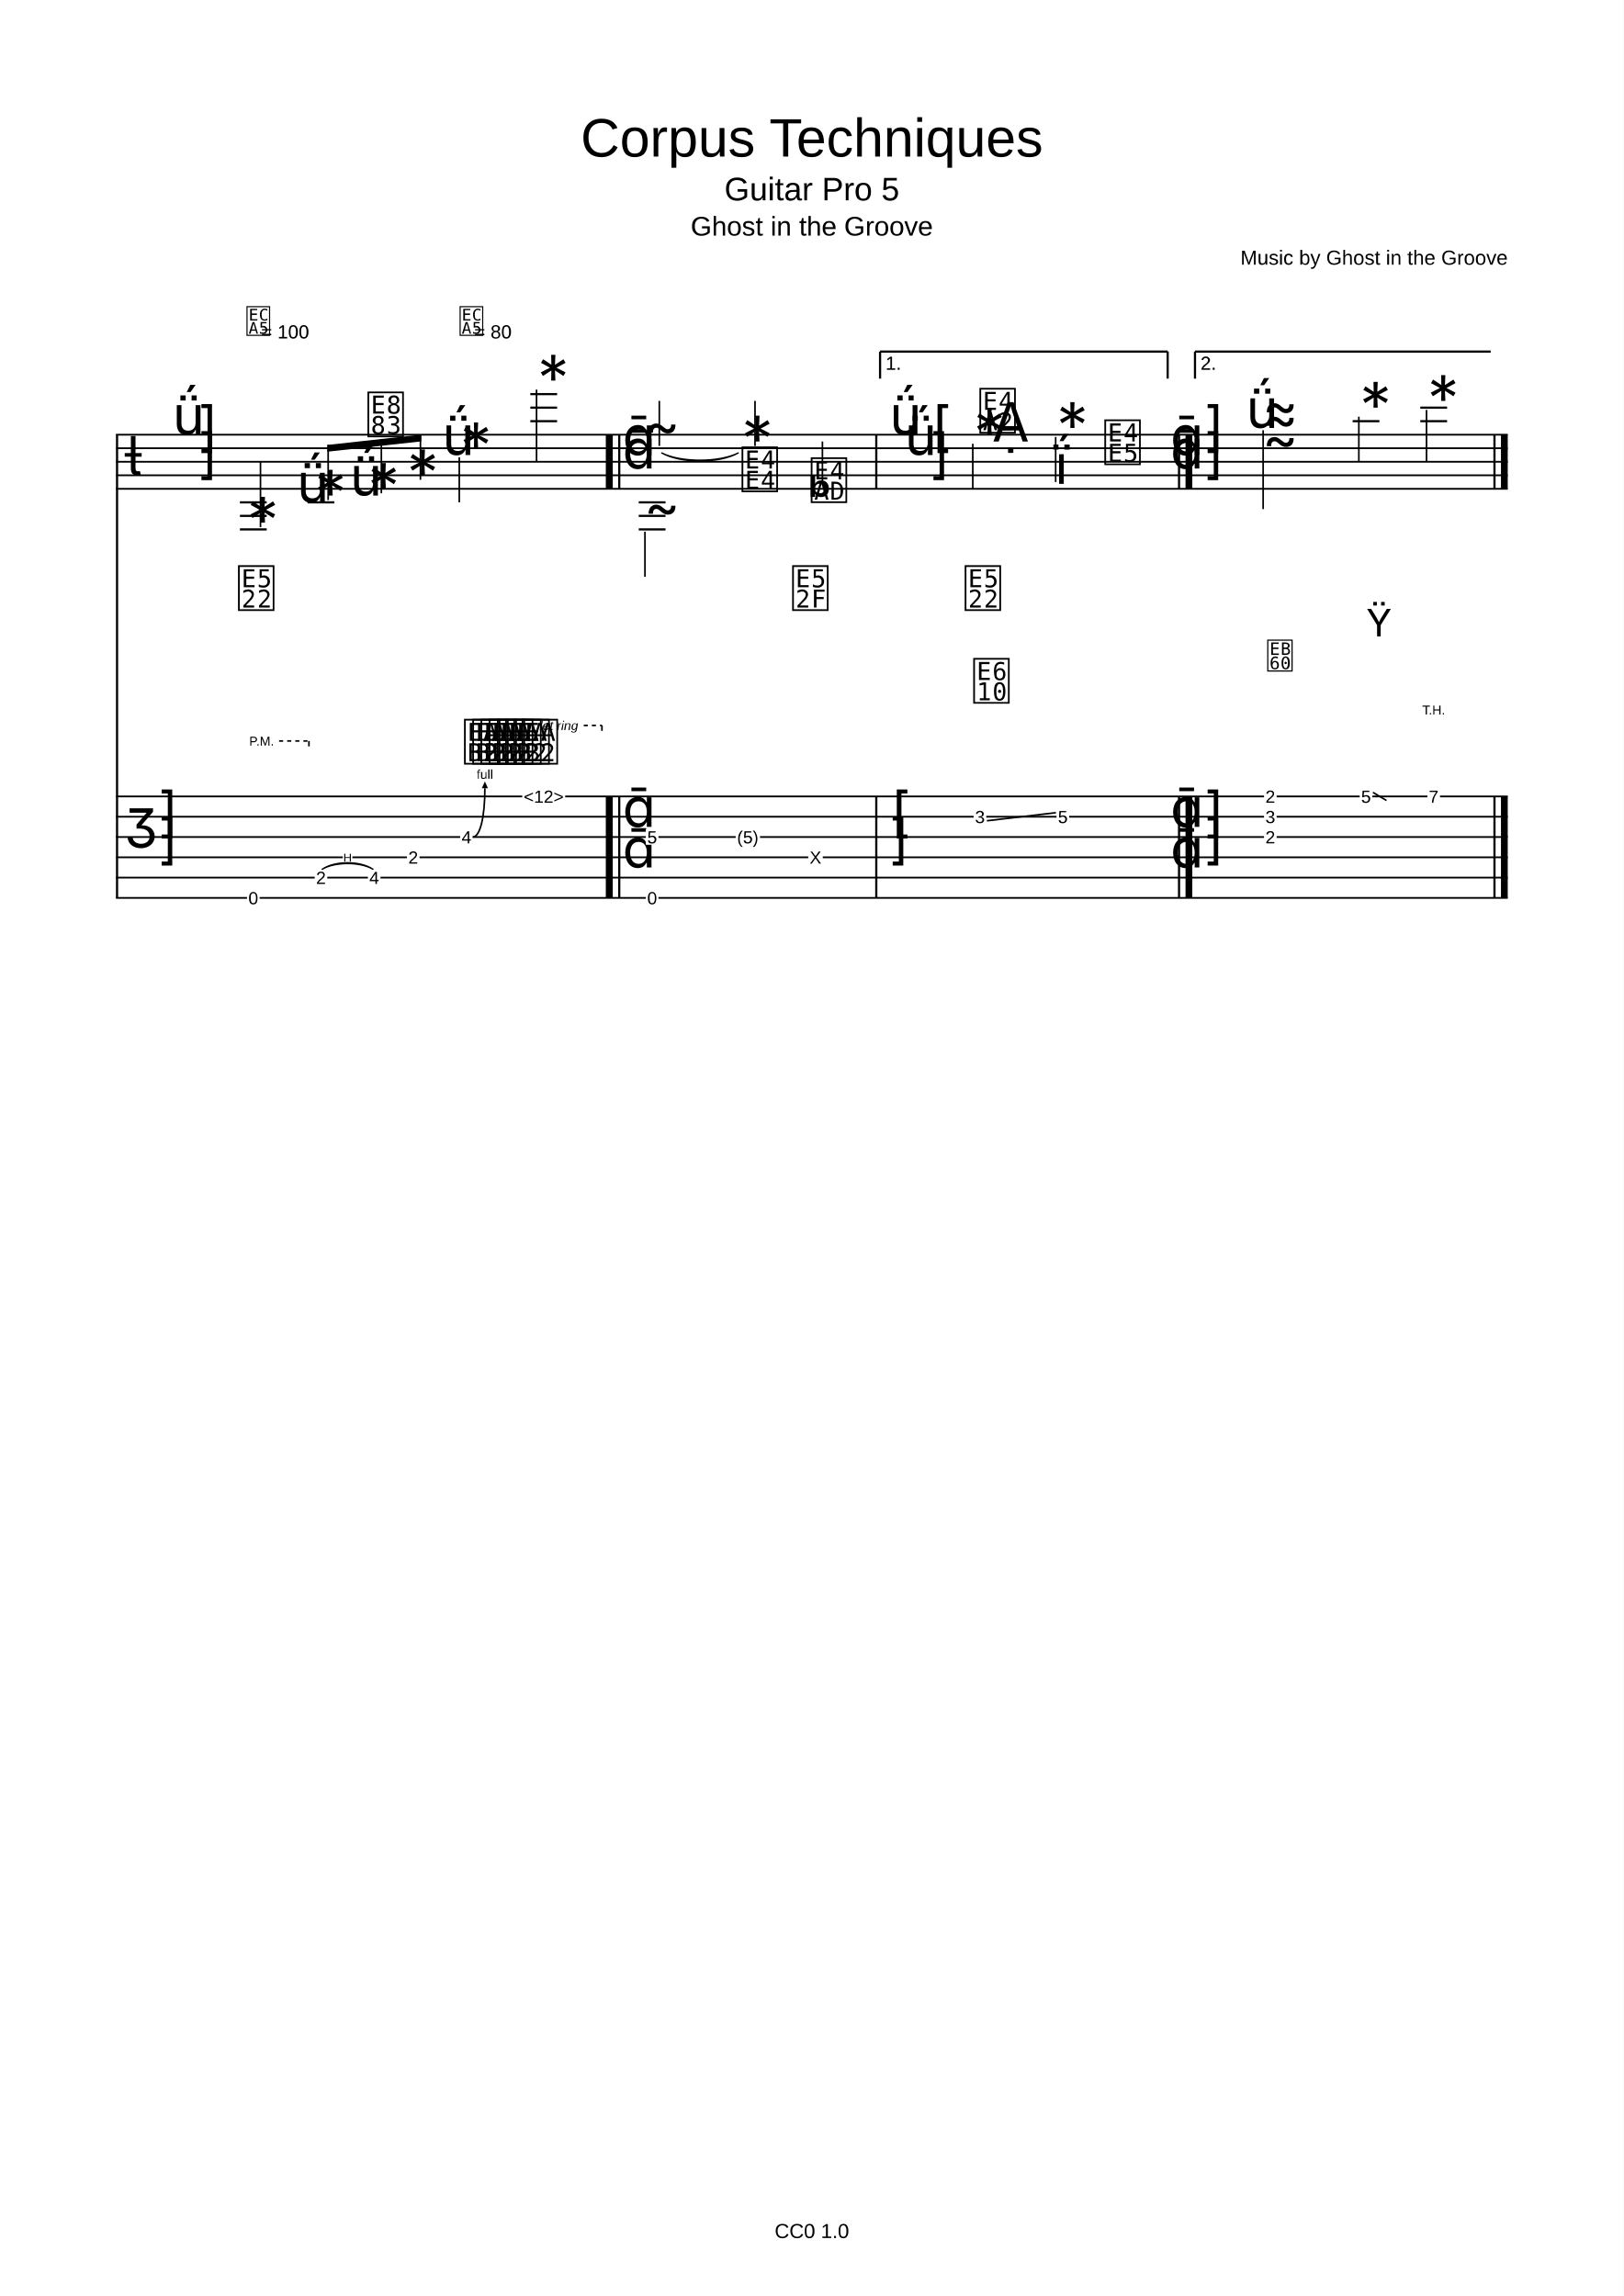
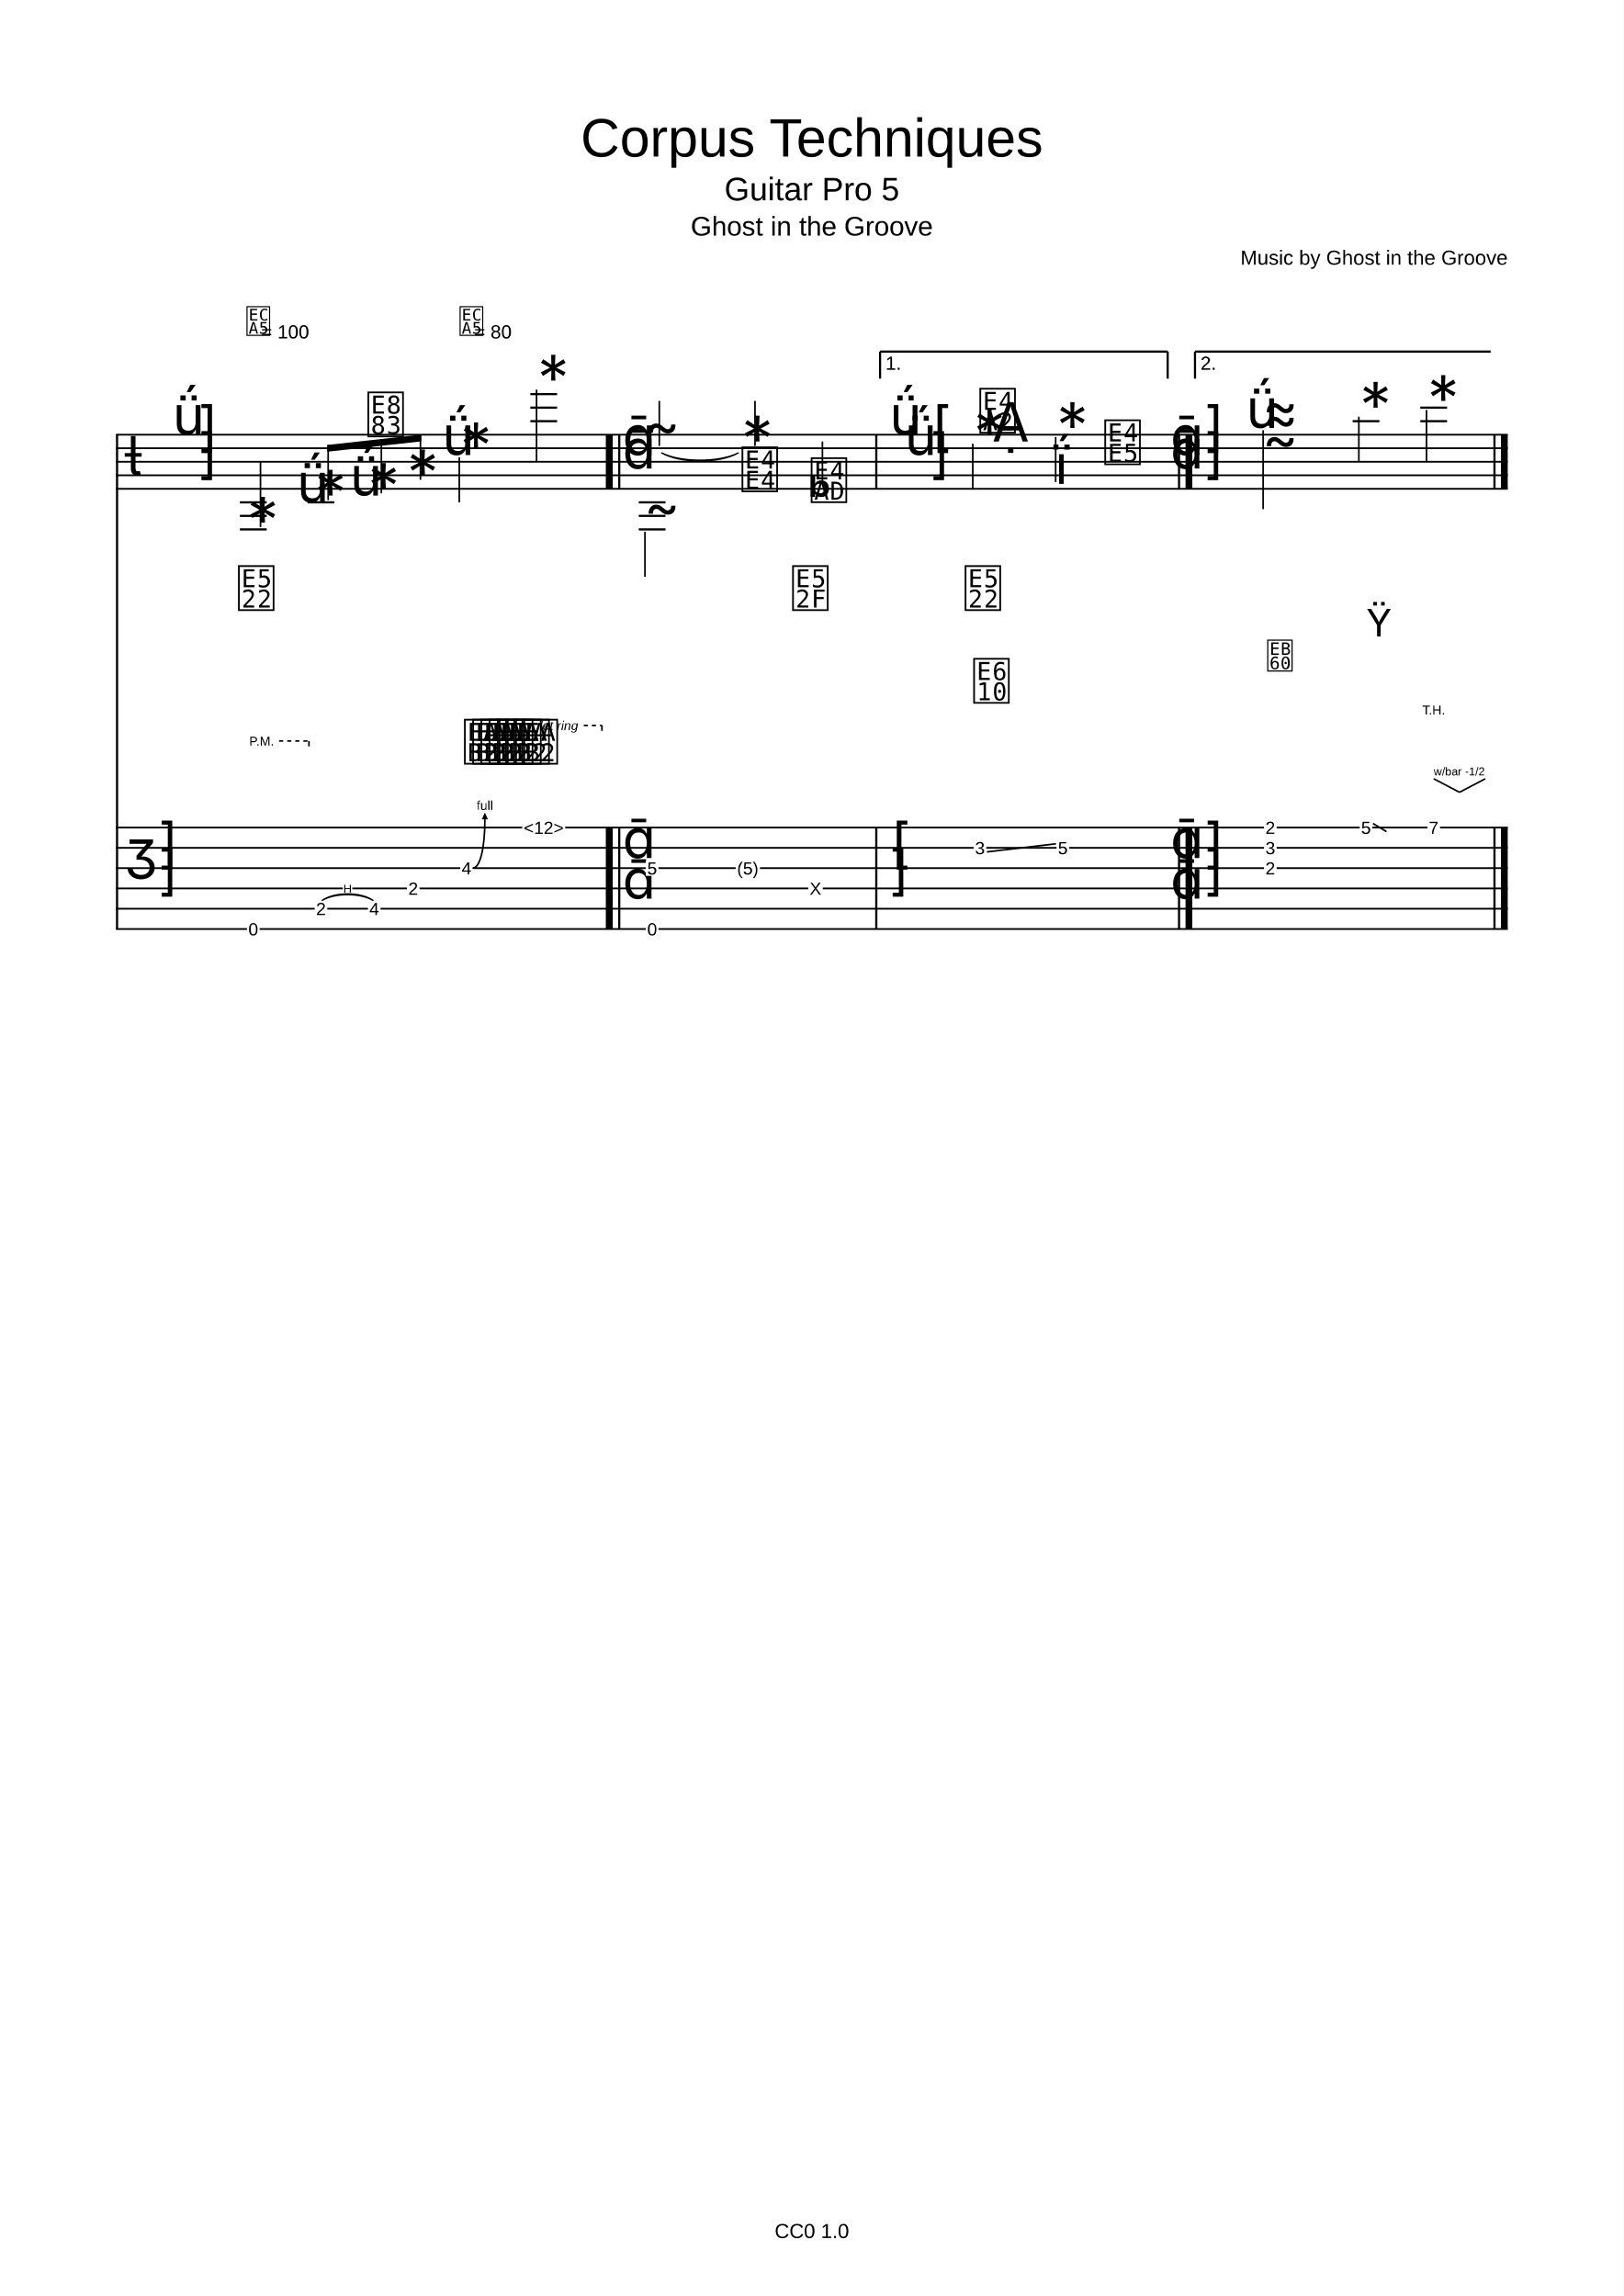
<svg xmlns="http://www.w3.org/2000/svg" width="1200" height="1697.143" viewBox="0 0 120 169.714">
  <style>@font-face{font-family:"Bravura";src:url("Bravura.otf")}text{font-family:"Bravura";font-size:4px}text.t{font-family:Arial,Helvetica,sans-serif}</style>
  <rect x="0" y="0" width="120" height="169.714" fill="white" />
  <g fill="black" stroke="black">
    <line class="staffLine" x1="8.571" y1="32.132" x2="111.429" y2="32.132" stroke-width="0.13" />
    <line class="staffLine" x1="8.571" y1="33.132" x2="111.429" y2="33.132" stroke-width="0.13" />
    <line class="staffLine" x1="8.571" y1="34.132" x2="111.429" y2="34.132" stroke-width="0.13" />
    <line class="staffLine" x1="8.571" y1="35.132" x2="111.429" y2="35.132" stroke-width="0.13" />
    <line class="staffLine" x1="8.571" y1="36.132" x2="111.429" y2="36.132" stroke-width="0.13" />
    <line class="ledgerLine" x1="17.731" y1="37.132" x2="19.711" y2="37.132" stroke-width="0.16" />
    <line class="ledgerLine" x1="17.731" y1="38.132" x2="19.711" y2="38.132" stroke-width="0.16" />
    <line class="ledgerLine" x1="17.731" y1="39.132" x2="19.711" y2="39.132" stroke-width="0.16" />
    <line class="stem" x1="19.251" y1="38.964" x2="19.251" y2="34.132" stroke-width="0.12" />
    <line class="ledgerLine" x1="22.733" y1="37.132" x2="24.713" y2="37.132" stroke-width="0.16" />
    <line class="stem" x1="33.943" y1="33.8" x2="33.943" y2="37.132" stroke-width="0.12" />
    <line class="ledgerLine" x1="39.193" y1="31.132" x2="41.173" y2="31.132" stroke-width="0.16" />
    <line class="ledgerLine" x1="39.193" y1="30.132" x2="41.173" y2="30.132" stroke-width="0.16" />
    <line class="ledgerLine" x1="39.193" y1="29.132" x2="41.173" y2="29.132" stroke-width="0.16" />
    <line class="stem" x1="39.653" y1="28.8" x2="39.653" y2="34.132" stroke-width="0.12" />
    <line class="stem" x1="24.253" y1="36.964" x2="24.253" y2="32.882" stroke-width="0.12" />
    <line class="stem" x1="28.184" y1="36.464" x2="28.184" y2="32.45" stroke-width="0.12" />
    <line class="stem" x1="31.072" y1="35.464" x2="31.072" y2="32.132" stroke-width="0.12" />
    <line class="barline" x1="44.866" y1="32.132" x2="44.866" y2="36.132" stroke-width="0.16" />
    <line class="barline" x1="45.036" y1="32.132" x2="45.036" y2="36.132" stroke-width="0.5" />
    <line class="barline" x1="45.766" y1="32.132" x2="45.766" y2="36.132" stroke-width="0.16" />
    <line class="stem" x1="48.726" y1="32.964" x2="48.726" y2="29.632" stroke-width="0.12" />
    <line class="stem" x1="55.799" y1="32.964" x2="55.799" y2="29.632" stroke-width="0.12" />
    <line class="stem" x1="60.781" y1="35.688" x2="60.781" y2="32.632" stroke-width="0.12" />
    <line class="ledgerLine" x1="47.206" y1="37.132" x2="49.186" y2="37.132" stroke-width="0.16" />
    <line class="ledgerLine" x1="47.206" y1="38.132" x2="49.186" y2="38.132" stroke-width="0.16" />
    <line class="ledgerLine" x1="47.206" y1="39.132" x2="49.186" y2="39.132" stroke-width="0.16" />
    <line class="stem" x1="47.666" y1="39.3" x2="47.666" y2="42.632" stroke-width="0.12" />
    <line class="barline" x1="64.762" y1="32.132" x2="64.762" y2="36.132" stroke-width="0.16" />
    <line class="stem" x1="71.894" y1="32.8" x2="71.894" y2="36.132" stroke-width="0.12" />
    <line class="stem" x1="78.019" y1="32.3" x2="78.019" y2="35.632" stroke-width="0.12" />
    <line class="barline" x1="87.137" y1="32.132" x2="87.137" y2="36.132" stroke-width="0.16" />
    <line class="barline" x1="87.867" y1="32.132" x2="87.867" y2="36.132" stroke-width="0.5" />
    <line class="stem" x1="93.353" y1="31.8" x2="93.353" y2="37.632" stroke-width="0.12" />
    <line class="ledgerLine" x1="99.966" y1="31.132" x2="101.946" y2="31.132" stroke-width="0.16" />
    <line class="stem" x1="100.426" y1="30.8" x2="100.426" y2="34.132" stroke-width="0.12" />
    <line class="ledgerLine" x1="104.967" y1="31.132" x2="106.947" y2="31.132" stroke-width="0.16" />
    <line class="ledgerLine" x1="104.967" y1="30.132" x2="106.947" y2="30.132" stroke-width="0.16" />
    <line class="stem" x1="105.427" y1="30.3" x2="105.427" y2="34.132" stroke-width="0.12" />
    <line class="barline" x1="110.449" y1="32.132" x2="110.449" y2="36.132" stroke-width="0.16" />
    <line class="barline" x1="111.179" y1="32.132" x2="111.179" y2="36.132" stroke-width="0.5" />
-     <line class="staffLine" x1="8.571" y1="58.87" x2="111.429" y2="58.87" stroke-width="0.13" />
-     <line class="staffLine" x1="8.571" y1="60.37" x2="111.429" y2="60.37" stroke-width="0.13" />
-     <line class="staffLine" x1="8.571" y1="61.87" x2="111.429" y2="61.87" stroke-width="0.13" />
-     <line class="staffLine" x1="8.571" y1="63.37" x2="111.429" y2="63.37" stroke-width="0.13" />
-     <line class="staffLine" x1="8.571" y1="64.87" x2="111.429" y2="64.87" stroke-width="0.13" />
-     <line class="staffLine" x1="8.571" y1="66.37" x2="111.429" y2="66.37" stroke-width="0.13" />
-     <line class="barline" x1="44.866" y1="58.87" x2="44.866" y2="66.37" stroke-width="0.16" />
-     <line class="barline" x1="45.036" y1="58.87" x2="45.036" y2="66.37" stroke-width="0.5" />
-     <line class="barline" x1="45.766" y1="58.87" x2="45.766" y2="66.37" stroke-width="0.16" />
-     <line class="barline" x1="64.762" y1="58.87" x2="64.762" y2="66.37" stroke-width="0.16" />
-     <line class="slide" x1="72.935" y1="60.67" x2="78.038" y2="60.07" stroke-width="0.12" />
-     <line class="barline" x1="87.137" y1="58.87" x2="87.137" y2="66.37" stroke-width="0.16" />
-     <line class="barline" x1="87.867" y1="58.87" x2="87.867" y2="66.37" stroke-width="0.5" />
-     <line class="slide" x1="101.467" y1="58.57" x2="102.467" y2="59.17" stroke-width="0.12" />
-     <line class="barline" x1="110.449" y1="58.87" x2="110.449" y2="66.37" stroke-width="0.16" />
-     <line class="barline" x1="111.179" y1="58.87" x2="111.179" y2="66.37" stroke-width="0.5" />
+     <line class="staffLine" x1="8.571" y1="61.17" x2="111.429" y2="61.17" stroke-width="0.13" />
+     <line class="staffLine" x1="8.571" y1="62.67" x2="111.429" y2="62.67" stroke-width="0.13" />
+     <line class="staffLine" x1="8.571" y1="64.17" x2="111.429" y2="64.17" stroke-width="0.13" />
+     <line class="staffLine" x1="8.571" y1="65.67" x2="111.429" y2="65.67" stroke-width="0.13" />
+     <line class="staffLine" x1="8.571" y1="67.17" x2="111.429" y2="67.17" stroke-width="0.13" />
+     <line class="staffLine" x1="8.571" y1="68.67" x2="111.429" y2="68.67" stroke-width="0.13" />
+     <line class="barline" x1="44.866" y1="61.17" x2="44.866" y2="68.67" stroke-width="0.16" />
+     <line class="barline" x1="45.036" y1="61.17" x2="45.036" y2="68.67" stroke-width="0.5" />
+     <line class="barline" x1="45.766" y1="61.17" x2="45.766" y2="68.67" stroke-width="0.16" />
+     <line class="barline" x1="64.762" y1="61.17" x2="64.762" y2="68.67" stroke-width="0.16" />
+     <line class="slide" x1="72.935" y1="62.97" x2="78.038" y2="62.37" stroke-width="0.12" />
+     <line class="barline" x1="87.137" y1="61.17" x2="87.137" y2="68.67" stroke-width="0.16" />
+     <line class="barline" x1="87.867" y1="61.17" x2="87.867" y2="68.67" stroke-width="0.5" />
+     <line class="slide" x1="101.467" y1="60.87" x2="102.467" y2="61.47" stroke-width="0.12" />
+     <line class="barline" x1="110.449" y1="61.17" x2="110.449" y2="68.67" stroke-width="0.16" />
+     <line class="barline" x1="111.179" y1="61.17" x2="111.179" y2="68.67" stroke-width="0.5" />
+     <line class="bend" x1="105.957" y1="57.563" x2="107.863" y2="58.563" stroke-width="0.12" />
+     <line class="bend" x1="107.863" y1="58.563" x2="109.769" y2="57.563" stroke-width="0.12" />
    <line class="technique" x1="20.625" y1="54.771" x2="22.833" y2="54.771" stroke-width="0.12" stroke-dasharray="0.3" />
    <line class="technique" x1="22.833" y1="54.771" x2="22.833" y2="55.171" stroke-width="0.12" />
    <line class="technique" x1="43.143" y1="53.621" x2="44.486" y2="53.621" stroke-width="0.12" stroke-dasharray="0.3" />
    <line class="technique" x1="44.486" y1="53.621" x2="44.486" y2="54.021" stroke-width="0.12" />
    <line class="volta" x1="65.042" y1="25.988" x2="86.297" y2="25.988" stroke-width="0.16" />
    <line class="volta" x1="65.042" y1="25.988" x2="65.042" y2="27.988" stroke-width="0.16" />
    <line class="volta" x1="86.297" y1="25.988" x2="86.297" y2="27.988" stroke-width="0.16" />
    <line class="volta" x1="88.317" y1="25.988" x2="110.169" y2="25.988" stroke-width="0.16" />
    <line class="volta" x1="88.317" y1="25.988" x2="88.317" y2="27.988" stroke-width="0.16" />
-     <line class="barline" x1="8.651" y1="32.132" x2="8.651" y2="66.37" stroke-width="0.16" />
+     <line class="barline" x1="8.651" y1="32.132" x2="8.651" y2="68.67" stroke-width="0.16" />
    <polygon class="beam" stroke="none" points="24.193,32.889 31.132,32.126 31.132,32.626 24.193,33.389" />
    <text class="clef" x="9.171" y="35.132" stroke="none"></text>
    <text class="keySignature" x="12.755" y="32.132" stroke="none"></text>
    <text class="timeSignature" x="14.651" y="33.132" stroke="none"></text>
    <text class="timeSignature" x="14.651" y="35.132" stroke="none"></text>
    <text class="notehead" x="18.131" y="39.132" stroke="none"></text>
    <text class="notehead" x="23.133" y="37.132" stroke="none"></text>
    <text class="accidental" x="21.937" y="37.132" stroke="none"></text>
    <text class="notehead" x="27.064" y="36.632" stroke="none"></text>
    <text class="accidental" x="25.868" y="36.632" stroke="none"></text>
    <text class="notehead" x="29.952" y="35.632" stroke="none"></text>
    <text class="notehead" x="33.883" y="33.632" stroke="none"></text>
    <text class="accidental" x="32.687" y="33.632" stroke="none"></text>
    <text class="notehead" x="39.593" y="28.632" stroke="none"></text>
    <text class="tuplet" x="27.03" y="32.075" stroke="none"></text>
    <text class="repeat" x="46.006" y="33.632" stroke="none"></text>
    <text class="repeat" x="46.006" y="34.632" stroke="none"></text>
    <text class="notehead" x="47.606" y="33.132" stroke="none"></text>
    <text class="notehead" x="54.679" y="33.132" stroke="none"></text>
    <text class="notehead" x="59.681" y="36.132" stroke="none"></text>
    <text class="articulation" x="59.793" y="36.932" stroke="none"></text>
    <text class="notehead" x="47.606" y="39.132" stroke="none"></text>
    <text class="rest" x="54.679" y="36.132" stroke="none"></text>
    <text class="keySignature" x="65.742" y="32.132" stroke="none"></text>
    <text class="keySignature" x="66.858" y="33.632" stroke="none"></text>
    <text class="timeSignature" x="68.852" y="33.132" stroke="none"></text>
    <text class="timeSignature" x="68.754" y="35.132" stroke="none"></text>
    <text class="notehead" x="71.834" y="32.632" stroke="none"></text>
    <text class="dot" x="73.314" y="32.632" stroke="none"></text>
    <text class="articulation" x="72.256" y="31.8" stroke="none"></text>
    <text class="notehead" x="77.959" y="32.132" stroke="none"></text>
    <text class="flag" x="77.959" y="35.764" stroke="none"></text>
    <text class="rest" x="81.492" y="34.132" stroke="none"></text>
    <text class="repeat" x="86.497" y="33.632" stroke="none"></text>
    <text class="repeat" x="86.497" y="34.632" stroke="none"></text>
    <text class="timeSignature" x="89.017" y="33.132" stroke="none"></text>
    <text class="timeSignature" x="89.017" y="35.132" stroke="none"></text>
    <text class="notehead" x="93.293" y="31.632" stroke="none"></text>
    <text class="accidental" x="92.097" y="31.632" stroke="none"></text>
    <text class="notehead" x="93.293" y="32.632" stroke="none"></text>
    <text class="notehead" x="93.293" y="34.132" stroke="none"></text>
    <text class="notehead" x="100.366" y="30.632" stroke="none"></text>
    <text class="notehead" x="105.367" y="30.132" stroke="none"></text>
    <text class="dynamic" x="17.465" y="44.908" stroke="none"></text>
    <text class="dynamic" x="58.419" y="44.908" stroke="none"></text>
    <text class="dynamic" x="71.168" y="44.908" stroke="none"></text>
-     <text class="clef" x="9.183" y="62.652" stroke="none"></text>
-     <text class="timeSignature" x="11.715" y="61.62" stroke="none"></text>
-     <text class="timeSignature" x="11.715" y="63.62" stroke="none"></text>
-     <text class="repeat" x="46.006" y="61.12" stroke="none"></text>
-     <text class="repeat" x="46.006" y="64.12" stroke="none"></text>
-     <text class="timeSignature" x="65.84" y="61.62" stroke="none"></text>
-     <text class="timeSignature" x="65.742" y="63.62" stroke="none"></text>
-     <text class="repeat" x="86.497" y="61.12" stroke="none"></text>
-     <text class="repeat" x="86.497" y="64.12" stroke="none"></text>
-     <text class="timeSignature" x="89.017" y="61.62" stroke="none"></text>
-     <text class="timeSignature" x="89.017" y="63.62" stroke="none"></text>
+     <text class="clef" x="9.183" y="64.952" stroke="none"></text>
+     <text class="timeSignature" x="11.715" y="63.92" stroke="none"></text>
+     <text class="timeSignature" x="11.715" y="65.92" stroke="none"></text>
+     <text class="repeat" x="46.006" y="63.42" stroke="none"></text>
+     <text class="repeat" x="46.006" y="66.42" stroke="none"></text>
+     <text class="timeSignature" x="65.84" y="63.92" stroke="none"></text>
+     <text class="timeSignature" x="65.742" y="65.92" stroke="none"></text>
+     <text class="repeat" x="86.497" y="63.42" stroke="none"></text>
+     <text class="repeat" x="86.497" y="66.42" stroke="none"></text>
+     <text class="timeSignature" x="89.017" y="63.92" stroke="none"></text>
+     <text class="timeSignature" x="89.017" y="65.92" stroke="none"></text>
    <text class="vibrato" x="34.169" y="56.263" stroke="none"></text>
    <text class="vibrato" x="34.777" y="56.263" stroke="none"></text>
    <text class="vibrato" x="35.385" y="56.263" stroke="none"></text>
    <text class="vibrato" x="35.993" y="56.263" stroke="none"></text>
    <text class="vibrato" x="36.601" y="56.263" stroke="none"></text>
    <text class="vibrato" x="37.209" y="56.263" stroke="none"></text>
    <text class="vibrato" x="37.817" y="56.263" stroke="none"></text>
    <text class="vibrato" x="38.425" y="56.263" stroke="none"></text>
    <text class="technique" x="71.8" y="51.763" stroke="none"></text>
    <text class="technique" x="93.564" y="49.463" style="font-size:2.8px" stroke="none"></text>
    <text class="technique" x="100.959" y="47.04" style="font-size:2.8px" stroke="none"></text>
    <text class="tempo" x="18.131" y="24.664" style="font-size:2.6px" stroke="none"></text>
    <text class="tempo" x="33.883" y="24.664" style="font-size:2.6px" stroke="none"></text>
    <text class="t credit" x="60" y="11.571" style="font-size:4px" text-anchor="middle" stroke="none">Corpus Techniques</text>
    <text class="t credit" x="60" y="14.811" style="font-size:2.4px" text-anchor="middle" stroke="none">Guitar Pro 5</text>
    <text class="t credit" x="60" y="17.415" style="font-size:2px" text-anchor="middle" stroke="none">Ghost in the Groove</text>
    <text class="t credit" x="111.429" y="19.56" style="font-size:1.5px" text-anchor="end" stroke="none">Music by Ghost in the Groove</text>
-     <rect class="knockout" x="18.256" y="65.798" width="0.931" height="1.144" fill="white" stroke="none" />
-     <text class="t fretNumber" x="18.721" y="66.838" style="font-size:1.3px" text-anchor="middle" stroke="none">0</text>
-     <rect class="knockout" x="23.257" y="64.298" width="0.931" height="1.144" fill="white" stroke="none" />
-     <text class="t fretNumber" x="23.723" y="65.338" style="font-size:1.3px" text-anchor="middle" stroke="none">2</text>
-     <rect class="knockout" x="27.189" y="64.298" width="0.931" height="1.144" fill="white" stroke="none" />
-     <text class="t fretNumber" x="27.654" y="65.338" style="font-size:1.3px" text-anchor="middle" stroke="none">4</text>
-     <rect class="knockout" x="25.337" y="63.002" width="0.703" height="0.748" fill="white" stroke="none" />
-     <text class="t technique" x="25.688" y="63.682" style="font-size:0.85px" text-anchor="middle" stroke="none">H</text>
-     <rect class="knockout" x="30.076" y="62.798" width="0.931" height="1.144" fill="white" stroke="none" />
-     <text class="t fretNumber" x="30.542" y="63.838" style="font-size:1.3px" text-anchor="middle" stroke="none">2</text>
-     <rect class="knockout" x="34.008" y="61.298" width="0.931" height="1.144" fill="white" stroke="none" />
-     <text class="t fretNumber" x="34.473" y="62.338" style="font-size:1.3px" text-anchor="middle" stroke="none">4</text>
-     <rect class="knockout" x="38.597" y="58.298" width="3.172" height="1.144" fill="white" stroke="none" />
-     <text class="t fretNumber" x="40.183" y="59.338" style="font-size:1.3px" text-anchor="middle" stroke="none">&lt;12&gt;</text>
-     <rect class="knockout" x="47.731" y="61.298" width="0.931" height="1.144" fill="white" stroke="none" />
-     <text class="t fretNumber" x="48.196" y="62.338" style="font-size:1.3px" text-anchor="middle" stroke="none">5</text>
-     <rect class="knockout" x="47.731" y="65.798" width="0.931" height="1.144" fill="white" stroke="none" />
-     <text class="t fretNumber" x="48.196" y="66.838" style="font-size:1.3px" text-anchor="middle" stroke="none">0</text>
-     <rect class="knockout" x="54.371" y="61.298" width="1.797" height="1.144" fill="white" stroke="none" />
-     <text class="t fretNumber" x="55.269" y="62.338" style="font-size:1.3px" text-anchor="middle" stroke="none">(5)</text>
-     <rect class="knockout" x="59.733" y="62.798" width="1.075" height="1.144" fill="white" stroke="none" />
-     <text class="t fretNumber" x="60.271" y="63.838" style="font-size:1.3px" text-anchor="middle" stroke="none">X</text>
-     <rect class="knockout" x="71.958" y="59.798" width="0.931" height="1.144" fill="white" stroke="none" />
-     <text class="t fretNumber" x="72.424" y="60.838" style="font-size:1.3px" text-anchor="middle" stroke="none">3</text>
-     <rect class="knockout" x="78.084" y="59.798" width="0.931" height="1.144" fill="white" stroke="none" />
-     <text class="t fretNumber" x="78.549" y="60.838" style="font-size:1.3px" text-anchor="middle" stroke="none">5</text>
-     <rect class="knockout" x="93.418" y="58.298" width="0.931" height="1.144" fill="white" stroke="none" />
-     <text class="t fretNumber" x="93.883" y="59.338" style="font-size:1.3px" text-anchor="middle" stroke="none">2</text>
-     <rect class="knockout" x="93.418" y="59.798" width="0.931" height="1.144" fill="white" stroke="none" />
-     <text class="t fretNumber" x="93.883" y="60.838" style="font-size:1.3px" text-anchor="middle" stroke="none">3</text>
-     <rect class="knockout" x="93.418" y="61.298" width="0.931" height="1.144" fill="white" stroke="none" />
-     <text class="t fretNumber" x="93.883" y="62.338" style="font-size:1.3px" text-anchor="middle" stroke="none">2</text>
-     <rect class="knockout" x="100.491" y="58.298" width="0.931" height="1.144" fill="white" stroke="none" />
-     <text class="t fretNumber" x="100.956" y="59.338" style="font-size:1.3px" text-anchor="middle" stroke="none">5</text>
-     <rect class="knockout" x="105.492" y="58.298" width="0.931" height="1.144" fill="white" stroke="none" />
-     <text class="t fretNumber" x="105.957" y="59.338" style="font-size:1.3px" text-anchor="middle" stroke="none">7</text>
+     <rect class="knockout" x="18.256" y="68.098" width="0.931" height="1.144" fill="white" stroke="none" />
+     <text class="t fretNumber" x="18.721" y="69.138" style="font-size:1.3px" text-anchor="middle" stroke="none">0</text>
+     <rect class="knockout" x="23.257" y="66.598" width="0.931" height="1.144" fill="white" stroke="none" />
+     <text class="t fretNumber" x="23.723" y="67.638" style="font-size:1.3px" text-anchor="middle" stroke="none">2</text>
+     <rect class="knockout" x="27.189" y="66.598" width="0.931" height="1.144" fill="white" stroke="none" />
+     <text class="t fretNumber" x="27.654" y="67.638" style="font-size:1.3px" text-anchor="middle" stroke="none">4</text>
+     <rect class="knockout" x="25.337" y="65.302" width="0.703" height="0.748" fill="white" stroke="none" />
+     <text class="t technique" x="25.688" y="65.982" style="font-size:0.85px" text-anchor="middle" stroke="none">H</text>
+     <rect class="knockout" x="30.076" y="65.098" width="0.931" height="1.144" fill="white" stroke="none" />
+     <text class="t fretNumber" x="30.542" y="66.138" style="font-size:1.3px" text-anchor="middle" stroke="none">2</text>
+     <rect class="knockout" x="34.008" y="63.598" width="0.931" height="1.144" fill="white" stroke="none" />
+     <text class="t fretNumber" x="34.473" y="64.638" style="font-size:1.3px" text-anchor="middle" stroke="none">4</text>
+     <rect class="knockout" x="38.597" y="60.598" width="3.172" height="1.144" fill="white" stroke="none" />
+     <text class="t fretNumber" x="40.183" y="61.638" style="font-size:1.3px" text-anchor="middle" stroke="none">&lt;12&gt;</text>
+     <rect class="knockout" x="47.731" y="63.598" width="0.931" height="1.144" fill="white" stroke="none" />
+     <text class="t fretNumber" x="48.196" y="64.638" style="font-size:1.3px" text-anchor="middle" stroke="none">5</text>
+     <rect class="knockout" x="47.731" y="68.098" width="0.931" height="1.144" fill="white" stroke="none" />
+     <text class="t fretNumber" x="48.196" y="69.138" style="font-size:1.3px" text-anchor="middle" stroke="none">0</text>
+     <rect class="knockout" x="54.371" y="63.598" width="1.797" height="1.144" fill="white" stroke="none" />
+     <text class="t fretNumber" x="55.269" y="64.638" style="font-size:1.3px" text-anchor="middle" stroke="none">(5)</text>
+     <rect class="knockout" x="59.733" y="65.098" width="1.075" height="1.144" fill="white" stroke="none" />
+     <text class="t fretNumber" x="60.271" y="66.138" style="font-size:1.3px" text-anchor="middle" stroke="none">X</text>
+     <rect class="knockout" x="71.958" y="62.098" width="0.931" height="1.144" fill="white" stroke="none" />
+     <text class="t fretNumber" x="72.424" y="63.138" style="font-size:1.3px" text-anchor="middle" stroke="none">3</text>
+     <rect class="knockout" x="78.084" y="62.098" width="0.931" height="1.144" fill="white" stroke="none" />
+     <text class="t fretNumber" x="78.549" y="63.138" style="font-size:1.3px" text-anchor="middle" stroke="none">5</text>
+     <rect class="knockout" x="93.418" y="60.598" width="0.931" height="1.144" fill="white" stroke="none" />
+     <text class="t fretNumber" x="93.883" y="61.638" style="font-size:1.3px" text-anchor="middle" stroke="none">2</text>
+     <rect class="knockout" x="93.418" y="62.098" width="0.931" height="1.144" fill="white" stroke="none" />
+     <text class="t fretNumber" x="93.883" y="63.138" style="font-size:1.3px" text-anchor="middle" stroke="none">3</text>
+     <rect class="knockout" x="93.418" y="63.598" width="0.931" height="1.144" fill="white" stroke="none" />
+     <text class="t fretNumber" x="93.883" y="64.638" style="font-size:1.3px" text-anchor="middle" stroke="none">2</text>
+     <rect class="knockout" x="100.491" y="60.598" width="0.931" height="1.144" fill="white" stroke="none" />
+     <text class="t fretNumber" x="100.956" y="61.638" style="font-size:1.3px" text-anchor="middle" stroke="none">5</text>
+     <rect class="knockout" x="105.492" y="60.598" width="0.931" height="1.144" fill="white" stroke="none" />
+     <text class="t fretNumber" x="105.957" y="61.638" style="font-size:1.3px" text-anchor="middle" stroke="none">7</text>
+     <text class="t bend" x="105.957" y="57.313" style="font-size:0.85px" text-anchor="start" stroke="none">w/bar -1/2</text>
    <text class="t technique" x="18.421" y="55.113" style="font-size:0.95px" text-anchor="start" stroke="none">P.M.</text>
    <text class="t technique" x="39.883" y="53.963" style="font-size:0.95px;font-style:italic" text-anchor="start" stroke="none">let ring</text>
    <text class="t technique" x="105.957" y="52.813" style="font-size:0.95px" text-anchor="middle" stroke="none">T.H.</text>
-     <text class="t bend" x="35.835" y="57.563" style="font-size:0.95px" text-anchor="middle" stroke="none">full</text>
+     <text class="t bend" x="35.835" y="59.863" style="font-size:0.95px" text-anchor="middle" stroke="none">full</text>
    <text class="t volta" x="65.442" y="27.338" style="font-size:1.4px" text-anchor="start" stroke="none">1.</text>
    <text class="t volta" x="88.717" y="27.338" style="font-size:1.4px" text-anchor="start" stroke="none">2.</text>
    <text class="t tempo" x="19.295" y="25.014" style="font-size:1.4px" text-anchor="start" stroke="none">= 100</text>
    <text class="t tempo" x="35.046" y="25.014" style="font-size:1.4px" text-anchor="start" stroke="none">= 80</text>
    <text class="t credit" x="60" y="165.429" style="font-size:1.5px" text-anchor="middle" stroke="none">CC0 1.0</text>
    <path class="tie" stroke-width="0.1" stroke-linejoin="round" d="M48.906,33.482 C50.319,34.196 53.146,34.196 54.559,33.482 C53.146,34.276 50.319,34.276 48.906,33.482Z" />
-     <path class="slur" stroke-width="0.1" stroke-linejoin="round" d="M23.813,64.252 C24.751,63.612 26.626,63.612 27.564,64.252 C26.626,63.692 24.751,63.692 23.813,64.252Z" />
-     <path class="bend" fill="none" stroke-width="0.12" d="M34.935,61.87 C35.475,61.87 35.835,60.428 35.835,58.263" />
-     <polygon class="bend" stroke="none" points="35.835,57.763 35.61,58.263 36.06,58.263" />
+     <path class="slur" stroke-width="0.1" stroke-linejoin="round" d="M23.813,66.552 C24.751,65.912 26.626,65.912 27.564,66.552 C26.626,65.992 24.751,65.992 23.813,66.552Z" />
+     <path class="bend" fill="none" stroke-width="0.12" d="M34.935,64.17 C35.475,64.17 35.835,62.728 35.835,60.563" />
+     <polygon class="bend" stroke="none" points="35.835,60.063 35.61,60.563 36.06,60.563" />
  </g>
</svg>
